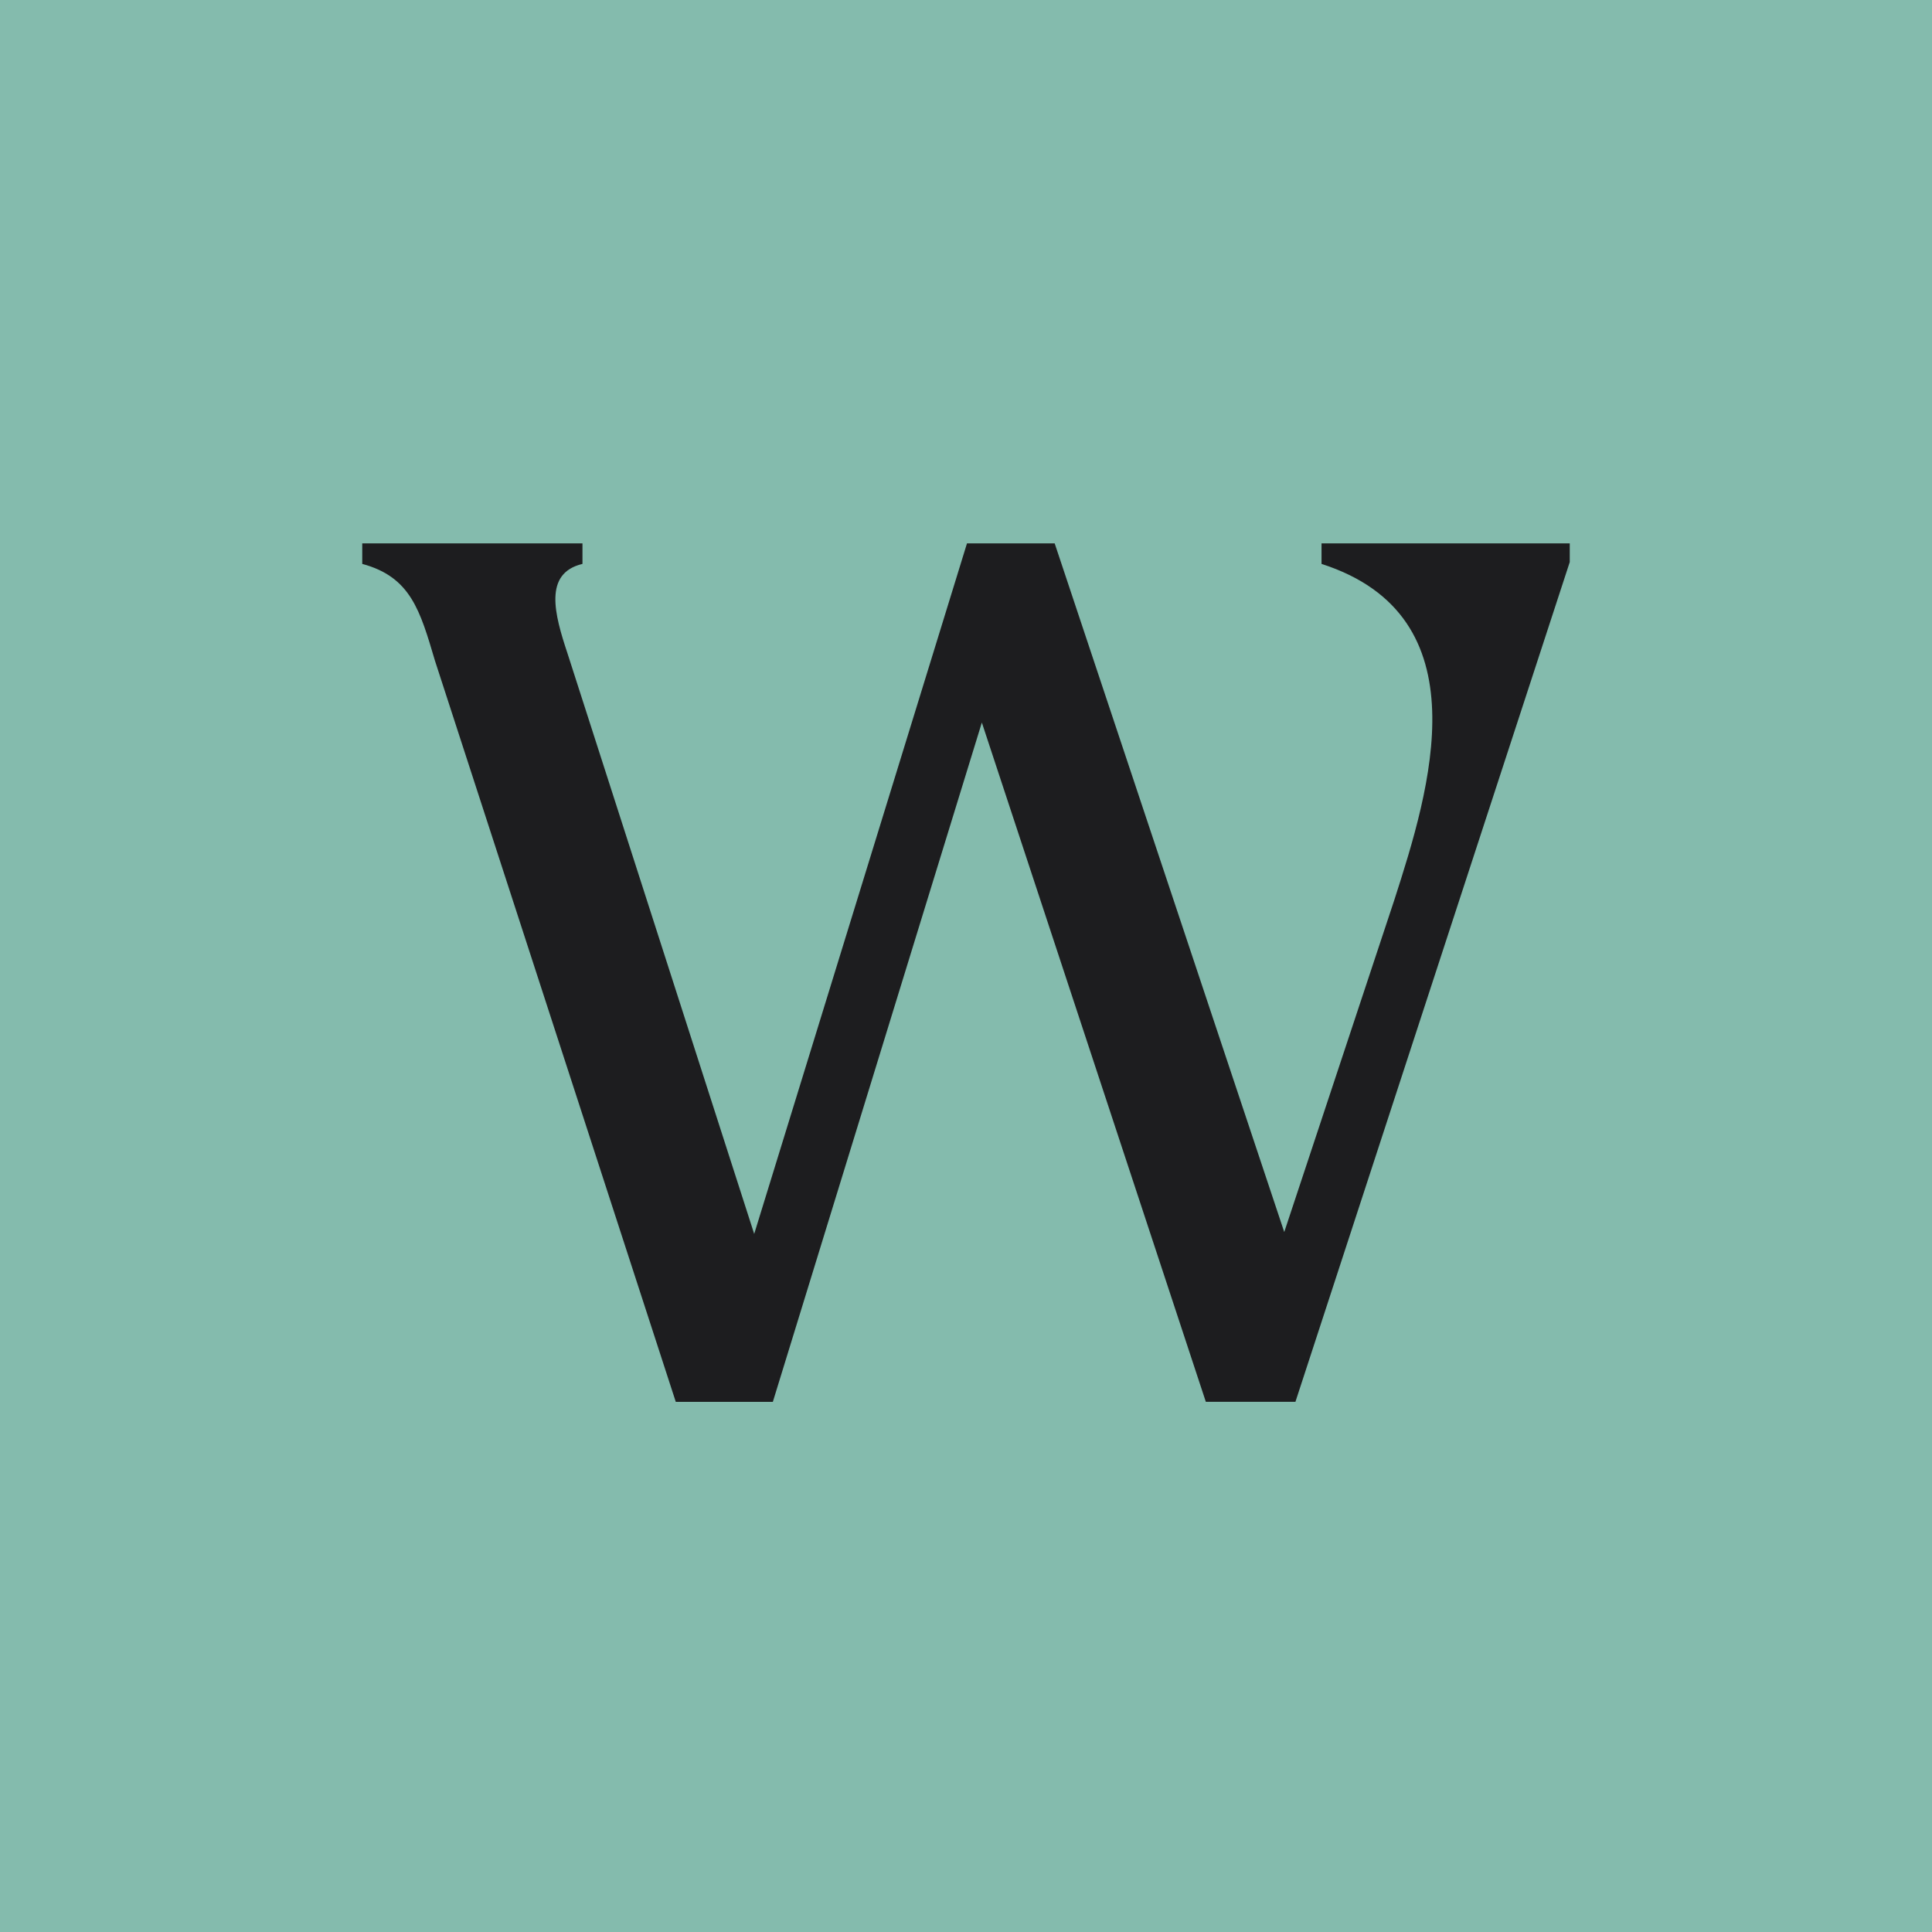
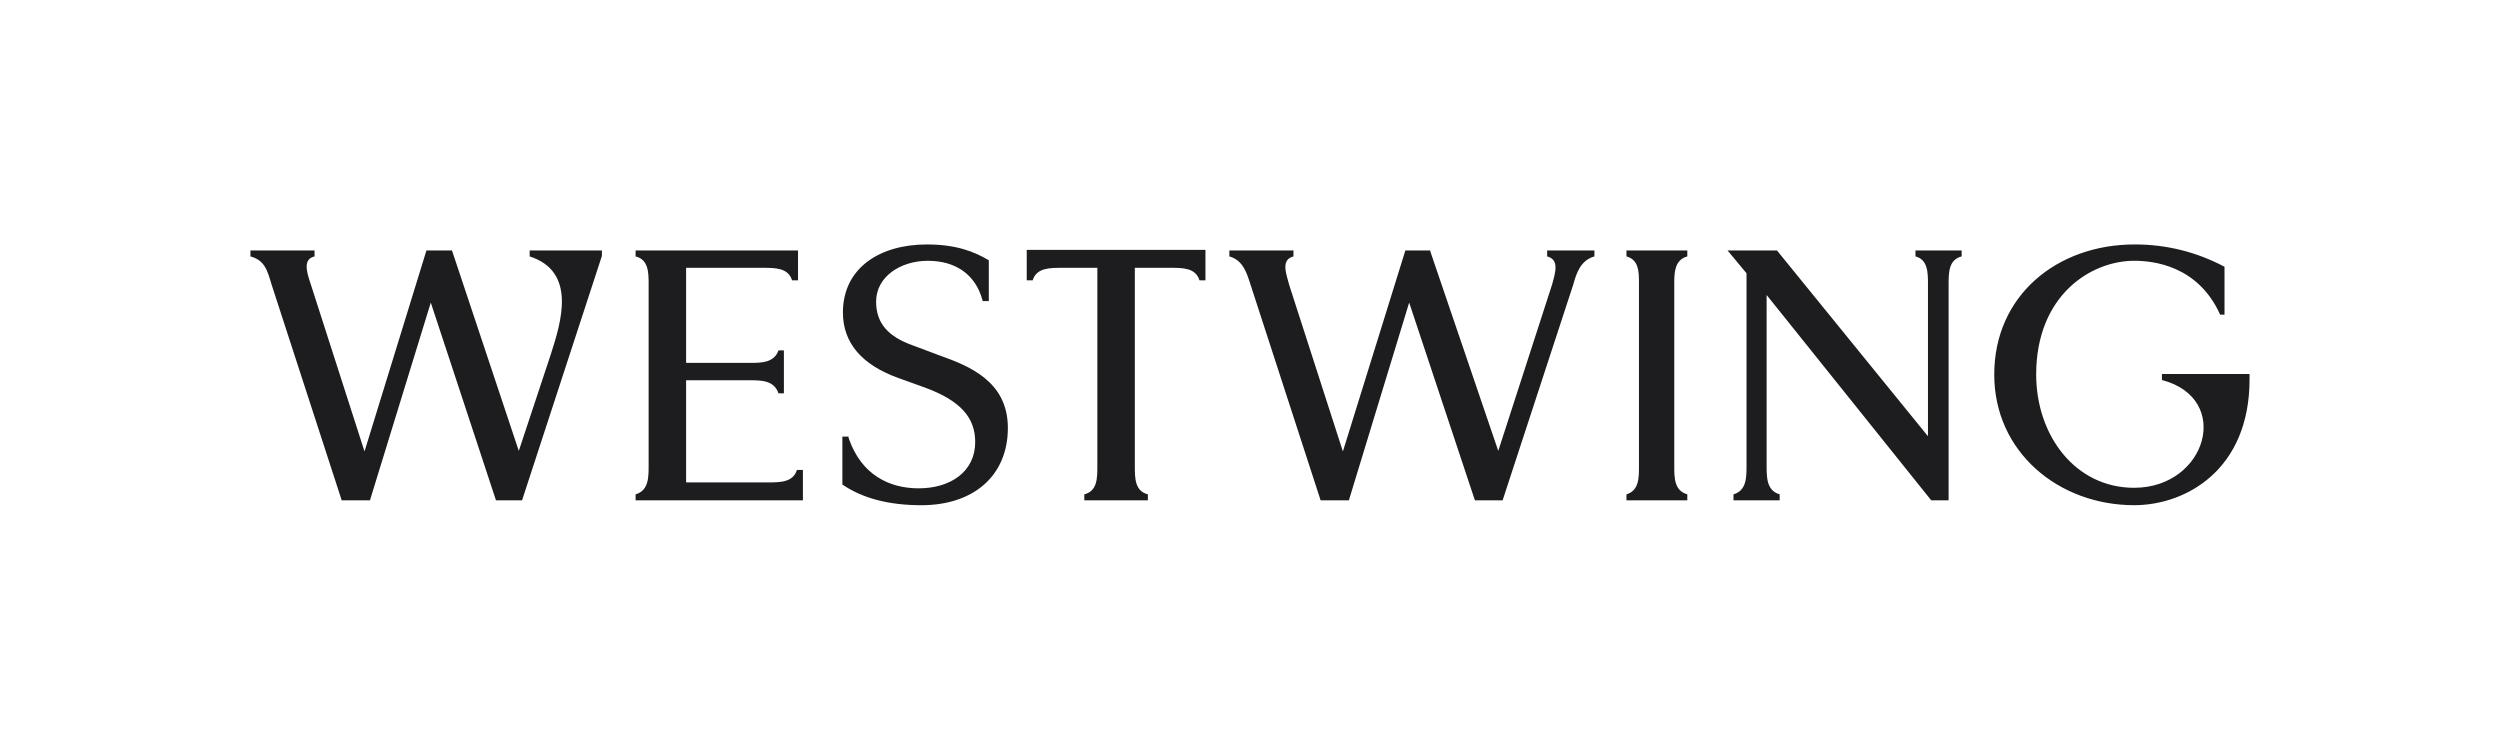
- <svg xmlns="http://www.w3.org/2000/svg" xml:space="preserve" fill-rule="evenodd" stroke-linejoin="round" stroke-miterlimit="2" clip-rule="evenodd" viewBox="0 0 512 512">
-   <path fill="#84bbad" d="M0 0h512v512H0z" />
-   <path fill="#1d1d1f" fill-rule="nonzero" d="M350.22 149.44V144H416v4.95L343.3 371.5h-23.74L260.2 191.48l-55.39 180.03h-25.72l-63.8-196.35c-3.96-13.35-6.43-22.26-19.29-25.72V144h58.36v5.44c-10.39 2.47-7.42 13.35-3.96 23.74L199.87 327l56.39-183h23.24l60.84 182.5 29.18-88.03c9.4-29.18 23.74-75.18-19.3-89.03Z" />
+ <svg xmlns="http://www.w3.org/2000/svg" version="1.1" x="0px" y="0px" viewBox="0 0 1150.5 345.5" style="enable-background:new 0 0 1150.5 345.5;" xml:space="preserve">
+   <style type="text/css">
+ 	.st0{display:none;}
+ 	.st1{display:inline;}
+ 	.st2{fill:none;stroke:#AEAEB2;stroke-width:0.5;stroke-miterlimit:10;}
+ 	.st3{fill:#1D1D1F;}
+ </style>
+   <g id="Framework" class="st0">
+     <g class="st1">
+       <rect x="0.25" y="0.25" class="st2" width="1150" height="345" />
+       <line class="st2" x1="0.25" y1="115.25" x2="1150.25" y2="115.25" />
+       <line class="st2" x1="0.25" y1="230.25" x2="1150.25" y2="230.25" />
+       <line class="st2" x1="115.25" y1="0.25" x2="115.25" y2="345.25" />
+       <line class="st2" x1="1035.25" y1="0.25" x2="1035.25" y2="345.25" />
+     </g>
+   </g>
+   <g id="Wordmark">
+     <path class="st3" d="M881.5,115.25V118c5.75,1.5,5.75,7.5,5.75,13v69.75l-69.5-85.5H795l8.75,10.5v88.5c0,5.5,0,11.5-6,13.25v2.75   H819v-2.75c-6-1.75-6-7.75-6-13.25v-78.5l75.75,94.5h8V131c0-5.5,0-11.5,6-13v-2.75H881.5z M712,118c5.75,1.5,3.75,7.5,2.25,13   l-24.75,76.5l-31.25-91.75v-0.5h-11.5L618,207.75L593.25,131c-1.5-5.5-3.75-11.5,2-13v-2.75h-29.5V118c6.25,1.75,8,7.5,9.75,13   l32.25,99.25h13l27.75-91l30.25,91h12.75L724,131c1.5-5.5,3.5-11.25,9.75-13v-2.75H712V118z M243.75,115.25V118   c21.75,7,14.5,30.25,9.75,45l-14.75,44.5L208,115.25h-11.75l-28.5,92.5l-25-77.75c-1.75-5.25-3.25-10.75,2-12v-2.75h-29.5V118   c6.5,1.75,7.75,6.25,9.75,13l32.25,99.25h13l28-91l30,91h12L277,117.75v-2.5H243.75z M472.5,129h2.75   c1.75-5.75,7.75-5.75,13.5-5.75H505v91.25c0,5.5,0,11.5-6,13v2.75h29.25v-2.75c-6-1.5-6-7.5-6-13v-91.25h16.5   c5.5,0,11.5,0,13.25,5.75h2.75v-14H472.5V129z M770.5,214.5v-84.75c0-5,0.5-10.25,6-11.75v-2.75h-28V118   c5.5,1.5,5.75,6.75,5.75,11.75v84.75c0,5.5,0,11.25-5.75,13v2.75h28v-2.75C770.5,225.75,770.5,220,770.5,214.5z M994.92,172.12   v2.76c32.57,8.52,20.54,49.6-12.78,49.6c-27.31,0-45.09-24.3-45.09-52.11c0-36.58,25.3-52.36,45.09-52.36   c8.52,0,29.31,2,39.58,24.8h2v-22.05c-12.78-6.76-26.56-10.27-41.34-10.27c-35.82,0-64.63,23.55-64.63,59.87   c0,35.82,29.81,60.13,64.38,60.13c23.8,0,53.11-16.28,53.11-57.87v-2.51H994.92z M353.25,222h-37.5v-47H345c5.25,0,11.25,0,13.25,6   h2.5v-19.75h-2.5c-2,5.75-8,5.75-13.25,5.75h-29.25v-43.75H351c5.75,0,11.75,0,13.5,5.75h2.75v-13.75H292.5V118c6,1.5,6,7.5,6,13   v83.25c0,5.5,0,11.5-6,13.25v2.75h77v-14h-2.75C365,222,359,222,353.25,222z M432.51,163.61l-12.03-4.51   c-12.28-4.26-17.29-10.77-17.29-20.29c0-11.52,11.27-18.79,23.8-18.79c12.78,0,21.8,6.26,25.05,17.79l0.25,0.75h2.76v-18.79   c-6.76-4.01-15.03-7.27-28.56-7.27c-21.54,0-38.58,10.77-38.58,31.32c0,14.03,8.77,24.05,25.3,30.06l12.53,4.51   c16.28,6.01,23.05,13.78,23.05,25.05c0,13.53-11.27,21.29-26.05,21.29c-13.53,0-26.3-6.26-32.07-22.8l-0.25-1h-2.76v22.05   c9.52,6.51,21.8,9.52,36.33,9.52c24.3,0,39.83-13.78,39.83-35.57C463.83,175.38,445.79,168.37,432.51,163.61z" />
+   </g>
</svg>
